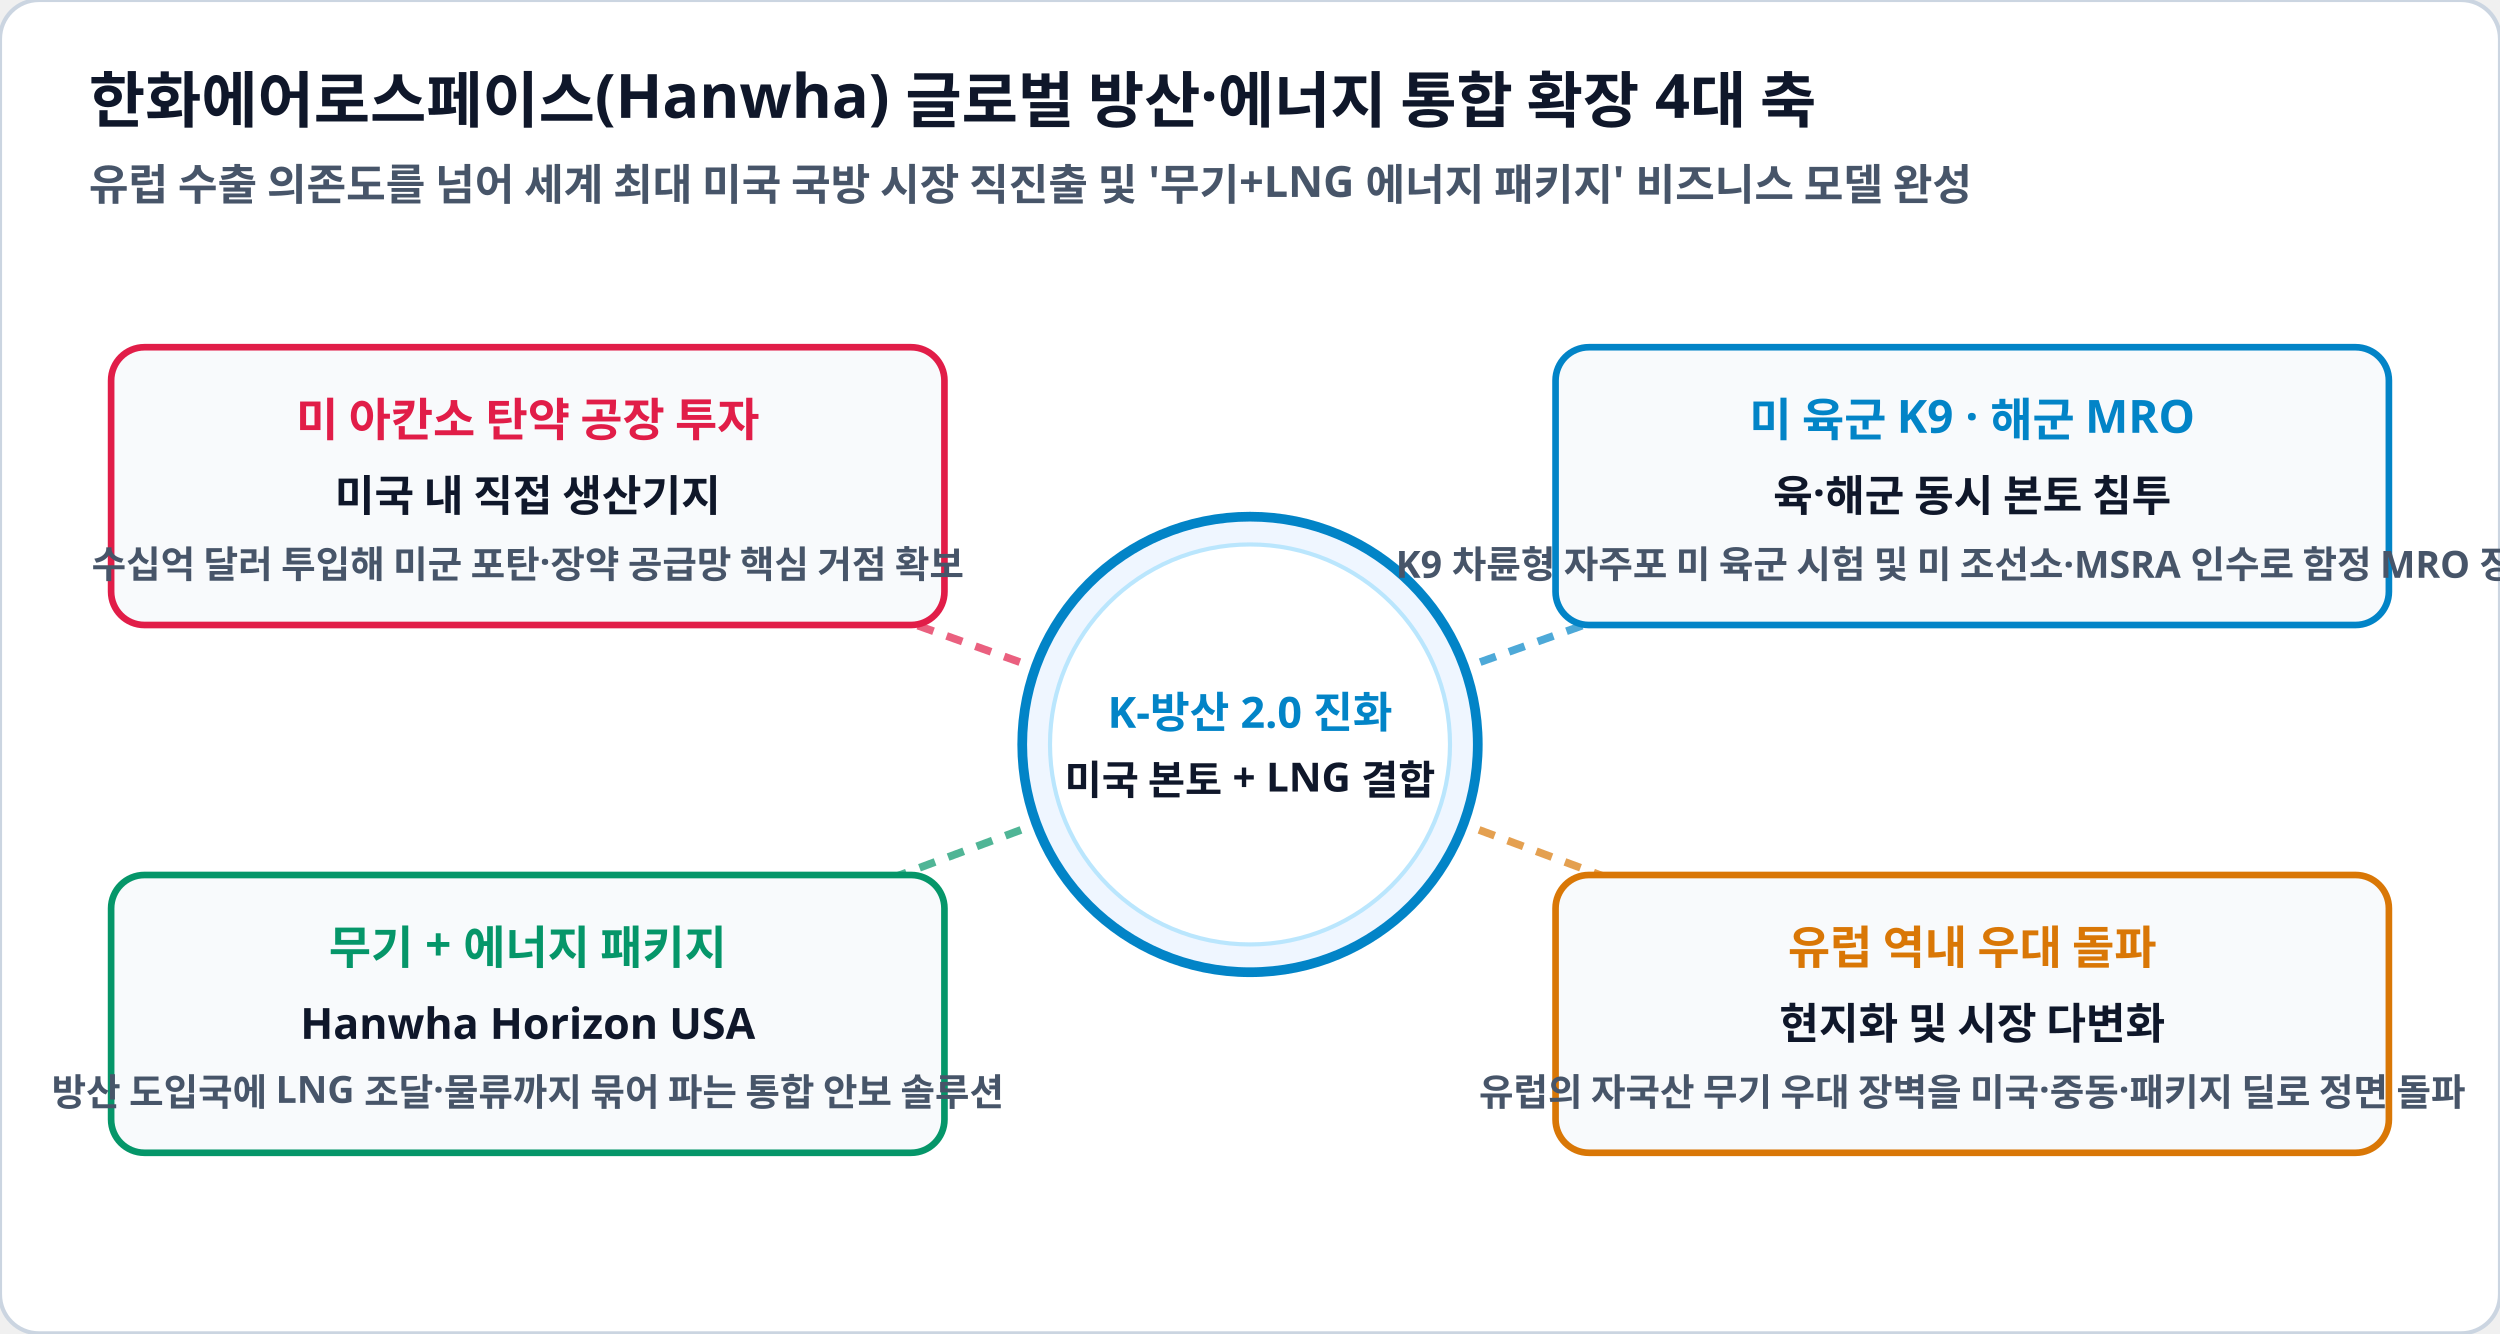
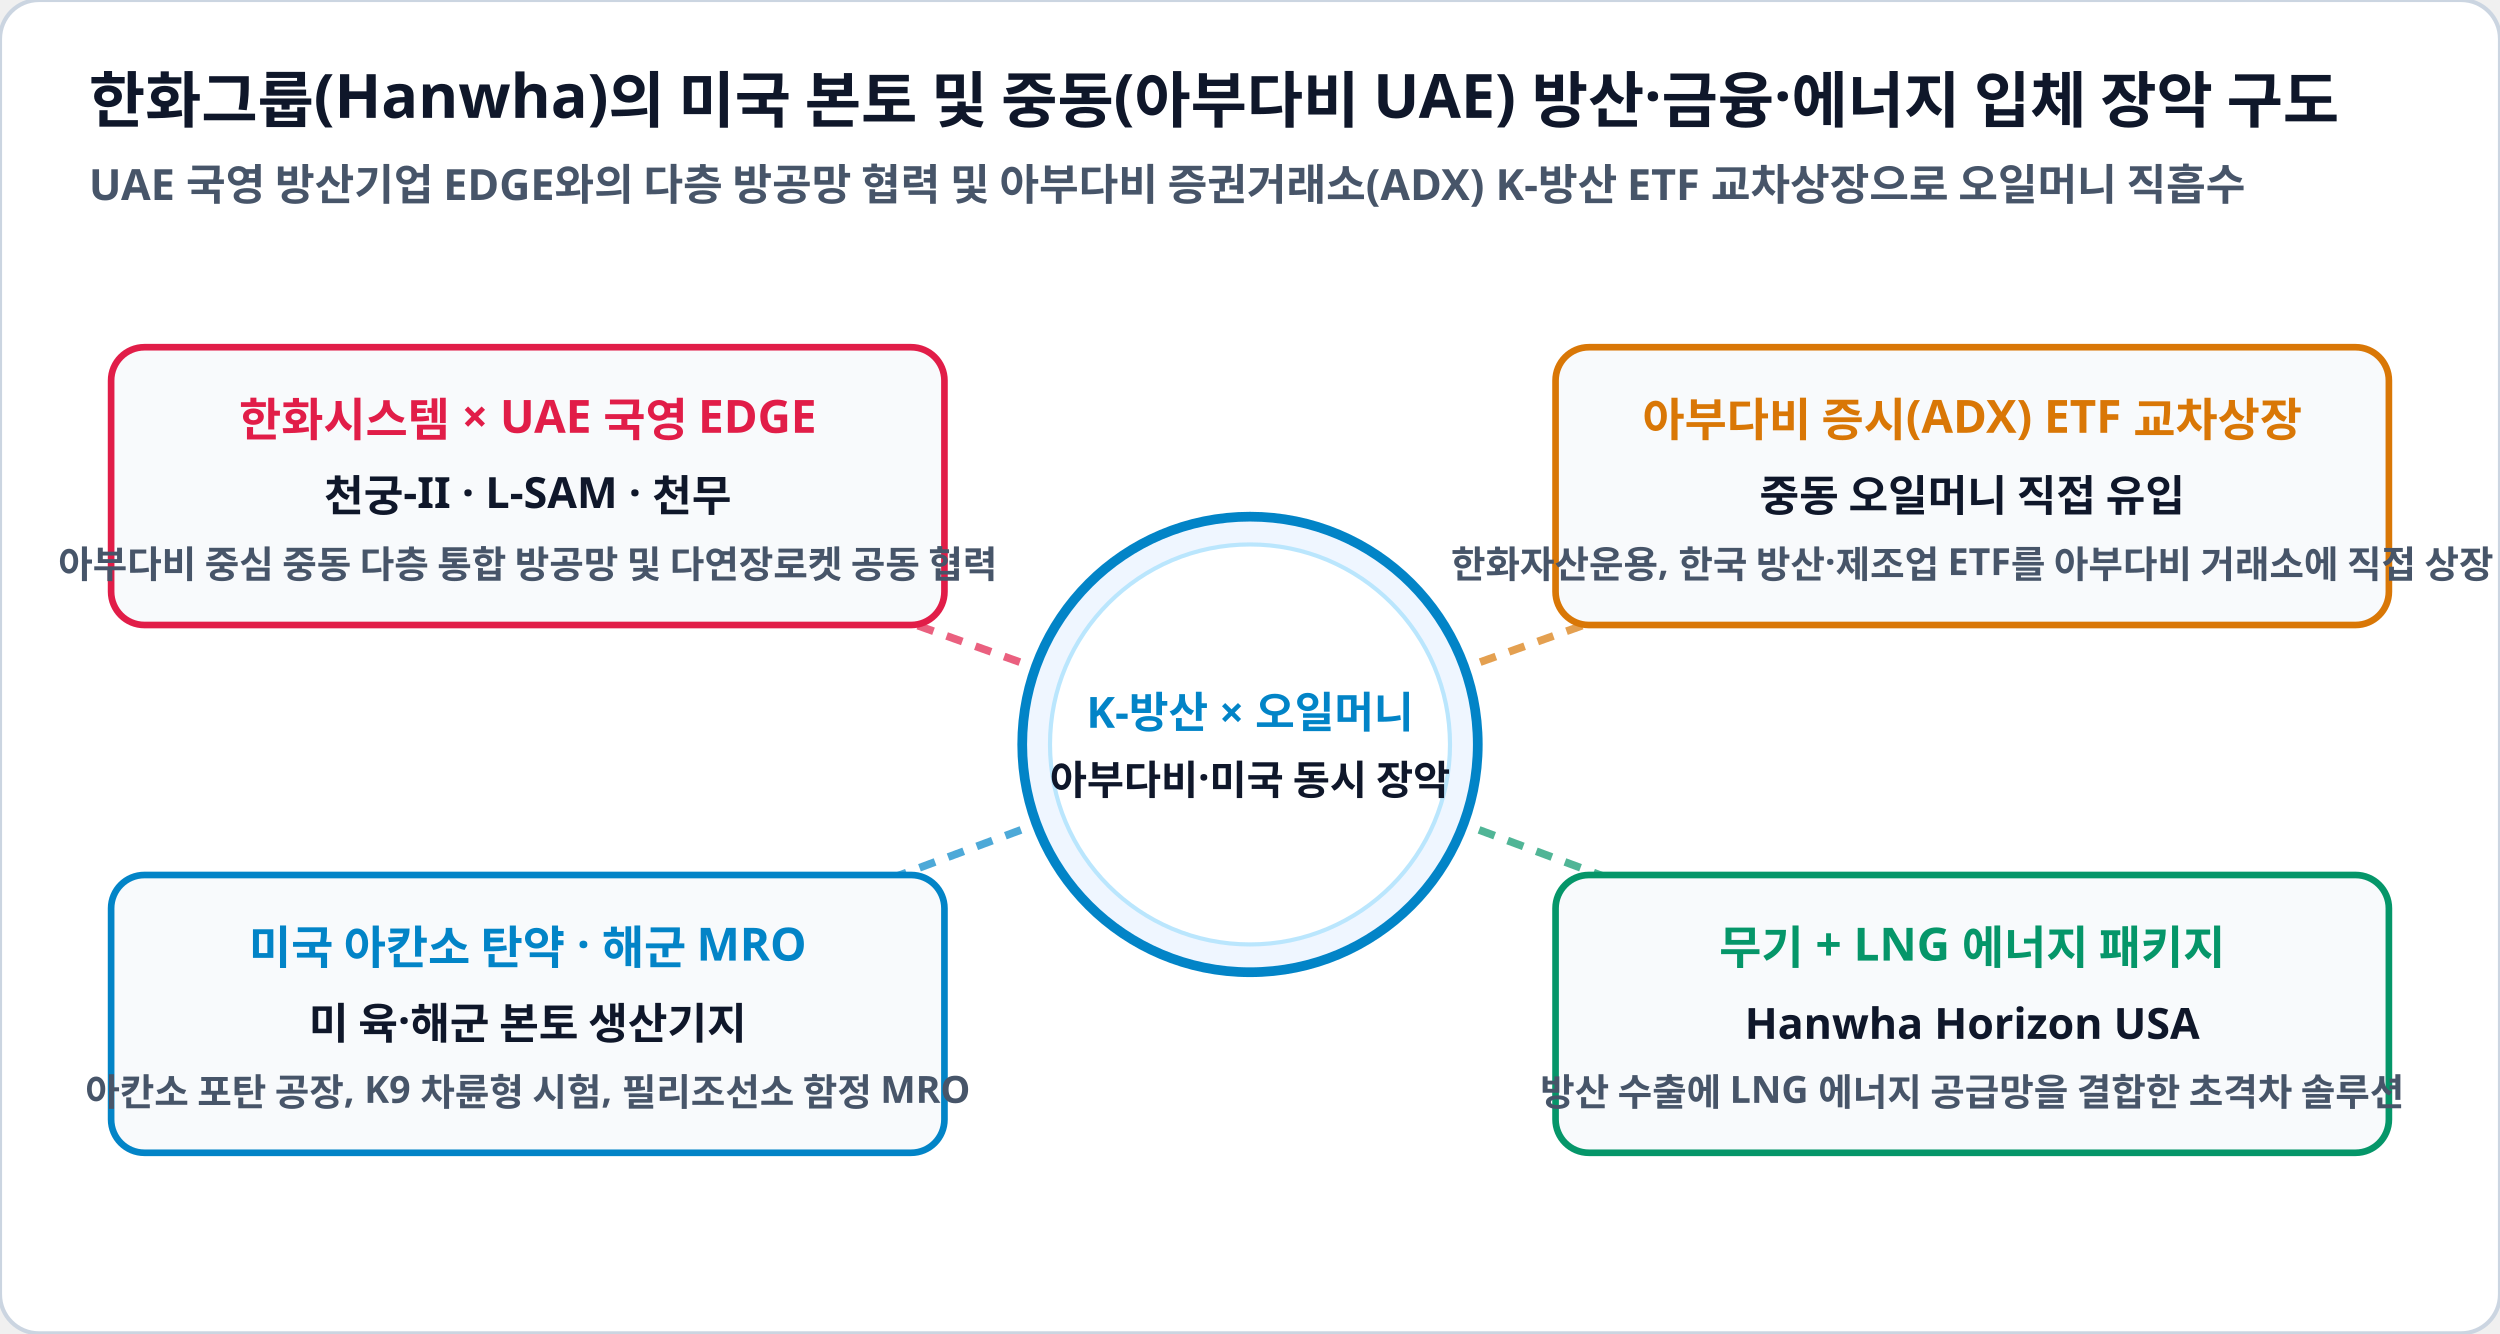
<svg xmlns="http://www.w3.org/2000/svg" viewBox="0 0 900 480" width="100%" height="100%">
  <rect width="900" height="480" rx="14" fill="#ffffff" stroke="#cbd5e1" stroke-width="1.5" />
-   <text x="32" y="44" fill="#0f172a" font-family="Pretendard, sans-serif" font-size="22" font-weight="900">한화에어로스페이스(Hanwha) 글로벌 방산·에너지 통합 확장 4대 축</text>
-   <text x="32" y="72" fill="#475569" font-family="Pretendard, sans-serif" font-size="15.5" font-weight="600">유럽 수출 의존도를 넘어 세계 최대 미국 국방 시장 직진출 및 '무기+LNG 에너지 패키지' 비즈니스 모델 완성</text>
+   <text x="32" y="44" fill="#0f172a" font-family="Pretendard, sans-serif" font-size="22" font-weight="900">한화그룹(Hanwha)의 미국 본토 및 중동(아부다비 UAE) 방산·금융·에너지 입체 장악 구도</text>
+   <text x="32" y="72" fill="#475569" font-family="Pretendard, sans-serif" font-size="15.5" font-weight="600">UAE 국영 방산기업 EDGE와의 다층 방공망 협력 및 아부다비 증권거래소(ADX) K-방산 ETF 교차상장으로 오일머니 직흡수</text>
  <line x1="450" y1="268" x2="190" y2="175" stroke="#e11d48" stroke-width="2.8" stroke-dasharray="6,5" opacity="0.7" />
-   <line x1="450" y1="268" x2="710" y2="175" stroke="#0284c7" stroke-width="2.8" stroke-dasharray="6,5" opacity="0.7" />
-   <line x1="450" y1="268" x2="190" y2="365" stroke="#059669" stroke-width="2.8" stroke-dasharray="6,5" opacity="0.7" />
-   <line x1="450" y1="268" x2="710" y2="365" stroke="#d97706" stroke-width="2.8" stroke-dasharray="6,5" opacity="0.7" />
+   <line x1="450" y1="268" x2="710" y2="175" stroke="#d97706" stroke-width="2.8" stroke-dasharray="6,5" opacity="0.7" />
+   <line x1="450" y1="268" x2="190" y2="365" stroke="#0284c7" stroke-width="2.8" stroke-dasharray="6,5" opacity="0.7" />
+   <line x1="450" y1="268" x2="710" y2="365" stroke="#059669" stroke-width="2.8" stroke-dasharray="6,5" opacity="0.7" />
  <circle cx="450" cy="268" r="82" fill="#eff6ff" stroke="#0284c7" stroke-width="3.5" />
  <circle cx="450" cy="268" r="72" fill="#ffffff" stroke="#bae6fd" stroke-width="1.5" />
-   <text x="450" y="262" fill="#0284c7" font-family="Pretendard, sans-serif" font-size="15.5" font-weight="900" text-anchor="middle">K-방산 2.0 진화</text>
-   <text x="450" y="286" fill="#0f172a" font-family="Pretendard, sans-serif" font-size="14.5" font-weight="800" text-anchor="middle">미국 본토 + LNG 결합</text>
+   <text x="450" y="262" fill="#0284c7" font-family="Pretendard, sans-serif" font-size="15.5" font-weight="900" text-anchor="middle">K-방산 × 오일머니</text>
+   <text x="450" y="286" fill="#0f172a" font-family="Pretendard, sans-serif" font-size="14.5" font-weight="800" text-anchor="middle">아부다비·미국 동시 장악</text>
  <g>
    <rect x="40" y="125" width="300" height="100" rx="12" fill="#f8fafc" stroke="#e11d48" stroke-width="2.4" />
-     <text x="190" y="157" fill="#e11d48" font-family="Pretendard, sans-serif" font-size="16.5" font-weight="900" text-anchor="middle">미 아칸소 탄약 공장 투자</text>
-     <text x="190" y="184" fill="#0f172a" font-family="Pretendard, sans-serif" font-size="15.5" font-weight="800" text-anchor="middle">미국 내 직접 생산기지</text>
-     <text x="190" y="208" fill="#475569" font-family="Pretendard, sans-serif" font-size="13.5" font-weight="600" text-anchor="middle">수십억 달러 투입해 미군 포탄·장약 공급망 핵심 거점 확보</text>
+     <text x="190" y="157" fill="#e11d48" font-family="Pretendard, sans-serif" font-size="16.5" font-weight="900" text-anchor="middle">한화시스템 × UAE 국영 EDGE</text>
+     <text x="190" y="184" fill="#0f172a" font-family="Pretendard, sans-serif" font-size="15.5" font-weight="800" text-anchor="middle">천궁-II · L-SAM · 천무</text>
+     <text x="190" y="208" fill="#475569" font-family="Pretendard, sans-serif" font-size="13.5" font-weight="600" text-anchor="middle">아부다비 중심 중동 다층 통합 방공망 및 다연장로켓 공동 협력</text>
  </g>
  <g>
-     <rect x="560" y="125" width="300" height="100" rx="12" fill="#f8fafc" stroke="#0284c7" stroke-width="2.4" />
-     <text x="710" y="157" fill="#0284c7" font-family="Pretendard, sans-serif" font-size="16.5" font-weight="900" text-anchor="middle">미 육군 K9 · 해군 MRO</text>
-     <text x="710" y="184" fill="#0f172a" font-family="Pretendard, sans-serif" font-size="15.5" font-weight="800" text-anchor="middle">육·해군 동시 본토 침투</text>
-     <text x="710" y="208" fill="#475569" font-family="Pretendard, sans-serif" font-size="13.5" font-weight="600" text-anchor="middle">K9 차륜형 자주포 미 육군 시험 및 미 조선소·MSRA 인수로 함정 MRO 장악</text>
+     <rect x="560" y="125" width="300" height="100" rx="12" fill="#f8fafc" stroke="#d97706" stroke-width="2.4" />
+     <text x="710" y="157" fill="#d97706" font-family="Pretendard, sans-serif" font-size="16.5" font-weight="900" text-anchor="middle">아부다비 증시(ADX) ETF 교차상장</text>
+     <text x="710" y="184" fill="#0f172a" font-family="Pretendard, sans-serif" font-size="15.5" font-weight="800" text-anchor="middle">중동 오일머니 직접 유입</text>
+     <text x="710" y="208" fill="#475569" font-family="Pretendard, sans-serif" font-size="13.5" font-weight="600" text-anchor="middle">한화자산운용, 한국 방산·제조업 ETF를 아부다비 거래소에 직접 상장</text>
  </g>
  <g>
-     <rect x="40" y="315" width="300" height="100" rx="12" fill="#f8fafc" stroke="#059669" stroke-width="2.4" />
-     <text x="190" y="347" fill="#059669" font-family="Pretendard, sans-serif" font-size="16.5" font-weight="900" text-anchor="middle">무기 + 에너지 패키지</text>
-     <text x="190" y="374" fill="#0f172a" font-family="Pretendard, sans-serif" font-size="15.5" font-weight="800" text-anchor="middle">Hanwha Horizon USA</text>
-     <text x="190" y="398" fill="#475569" font-family="Pretendard, sans-serif" font-size="13.5" font-weight="600" text-anchor="middle">방산 도입국에 LNG 조달·물류까지 묶어 파는 통합 안보 솔루션</text>
+     <rect x="40" y="315" width="300" height="100" rx="12" fill="#f8fafc" stroke="#0284c7" stroke-width="2.4" />
+     <text x="190" y="347" fill="#0284c7" font-family="Pretendard, sans-serif" font-size="16.5" font-weight="900" text-anchor="middle">미국 아칸소 탄약 · 해군 MRO</text>
+     <text x="190" y="374" fill="#0f172a" font-family="Pretendard, sans-serif" font-size="15.5" font-weight="800" text-anchor="middle">미 육·해군 본토 생산기지</text>
+     <text x="190" y="398" fill="#475569" font-family="Pretendard, sans-serif" font-size="13.5" font-weight="600" text-anchor="middle">아칸소 포탄 공장, K9 차륜형 시험, 필리조선소 함정 MRO</text>
  </g>
  <g>
-     <rect x="560" y="315" width="300" height="100" rx="12" fill="#f8fafc" stroke="#d97706" stroke-width="2.4" />
-     <text x="710" y="347" fill="#d97706" font-family="Pretendard, sans-serif" font-size="16.5" font-weight="900" text-anchor="middle">유럽 역내 우대 돌파</text>
-     <text x="710" y="374" fill="#0f172a" font-family="Pretendard, sans-serif" font-size="15.5" font-weight="800" text-anchor="middle">현지화 및 시장 다변화</text>
-     <text x="710" y="398" fill="#475569" font-family="Pretendard, sans-serif" font-size="13.5" font-weight="600" text-anchor="middle">유럽의 자국산 무기 우대 장벽을 미국·중동·패키지 딜로 정면 돌파</text>
+     <rect x="560" y="315" width="300" height="100" rx="12" fill="#f8fafc" stroke="#059669" stroke-width="2.4" />
+     <text x="710" y="347" fill="#059669" font-family="Pretendard, sans-serif" font-size="16.5" font-weight="900" text-anchor="middle">무기 + LNG 에너지 패키지</text>
+     <text x="710" y="374" fill="#0f172a" font-family="Pretendard, sans-serif" font-size="15.5" font-weight="800" text-anchor="middle">Hanwha Horizon USA</text>
+     <text x="710" y="398" fill="#475569" font-family="Pretendard, sans-serif" font-size="13.5" font-weight="600" text-anchor="middle">방산 수출에 LNG 에너지 공급망을 결합한 초격차 솔루션</text>
  </g>
</svg>
